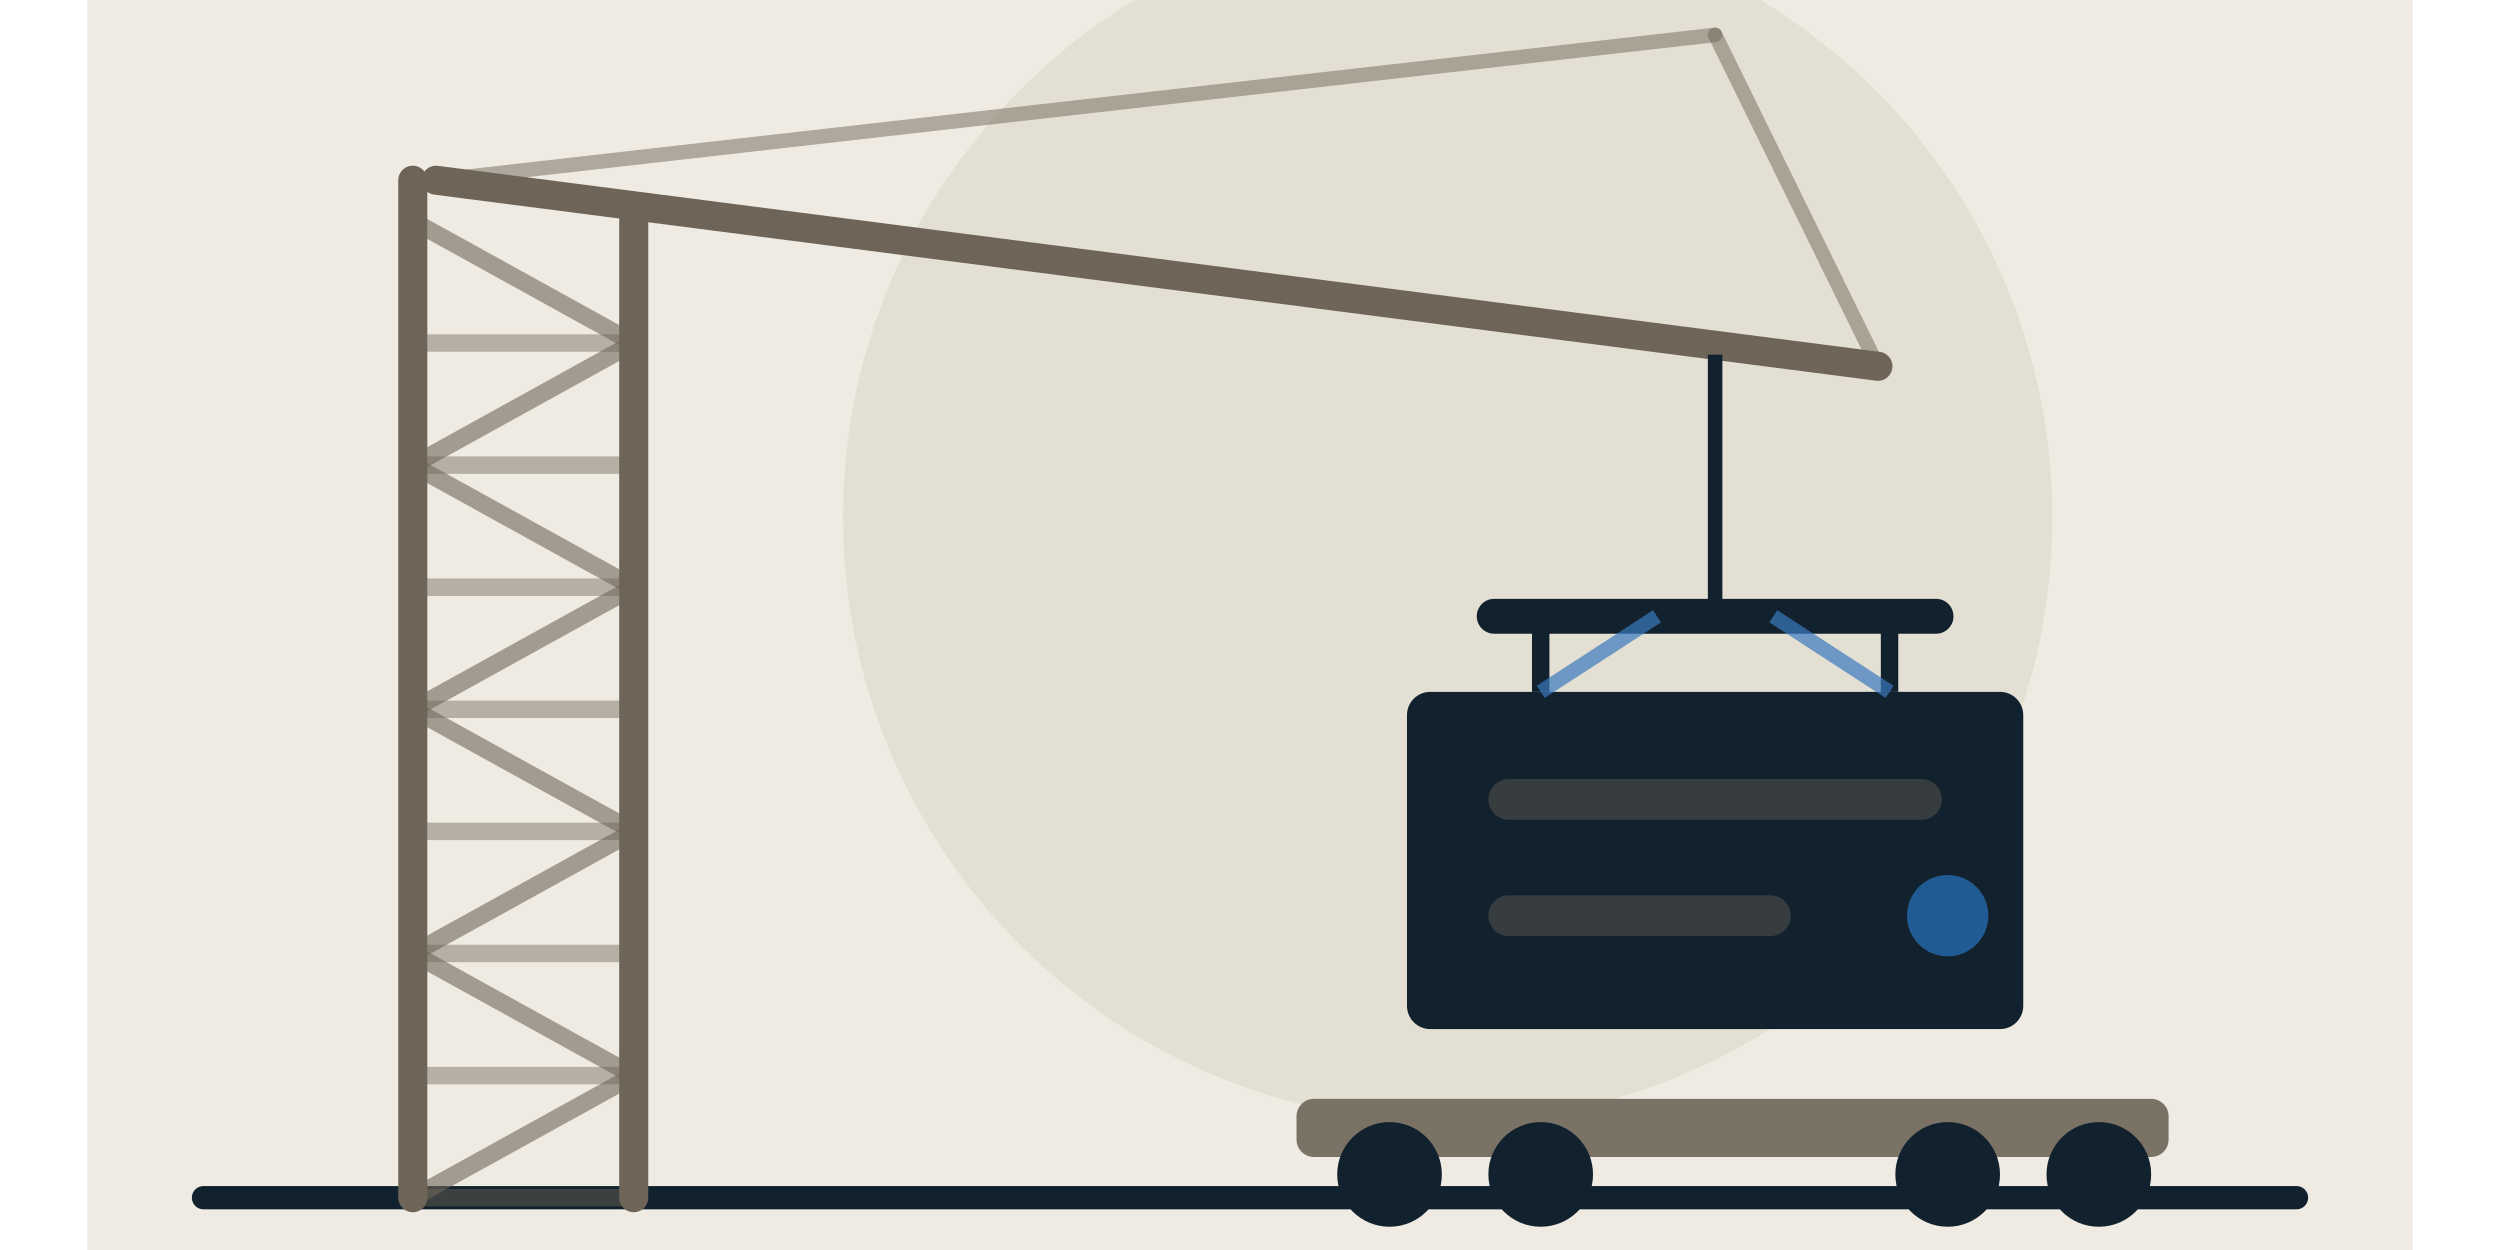
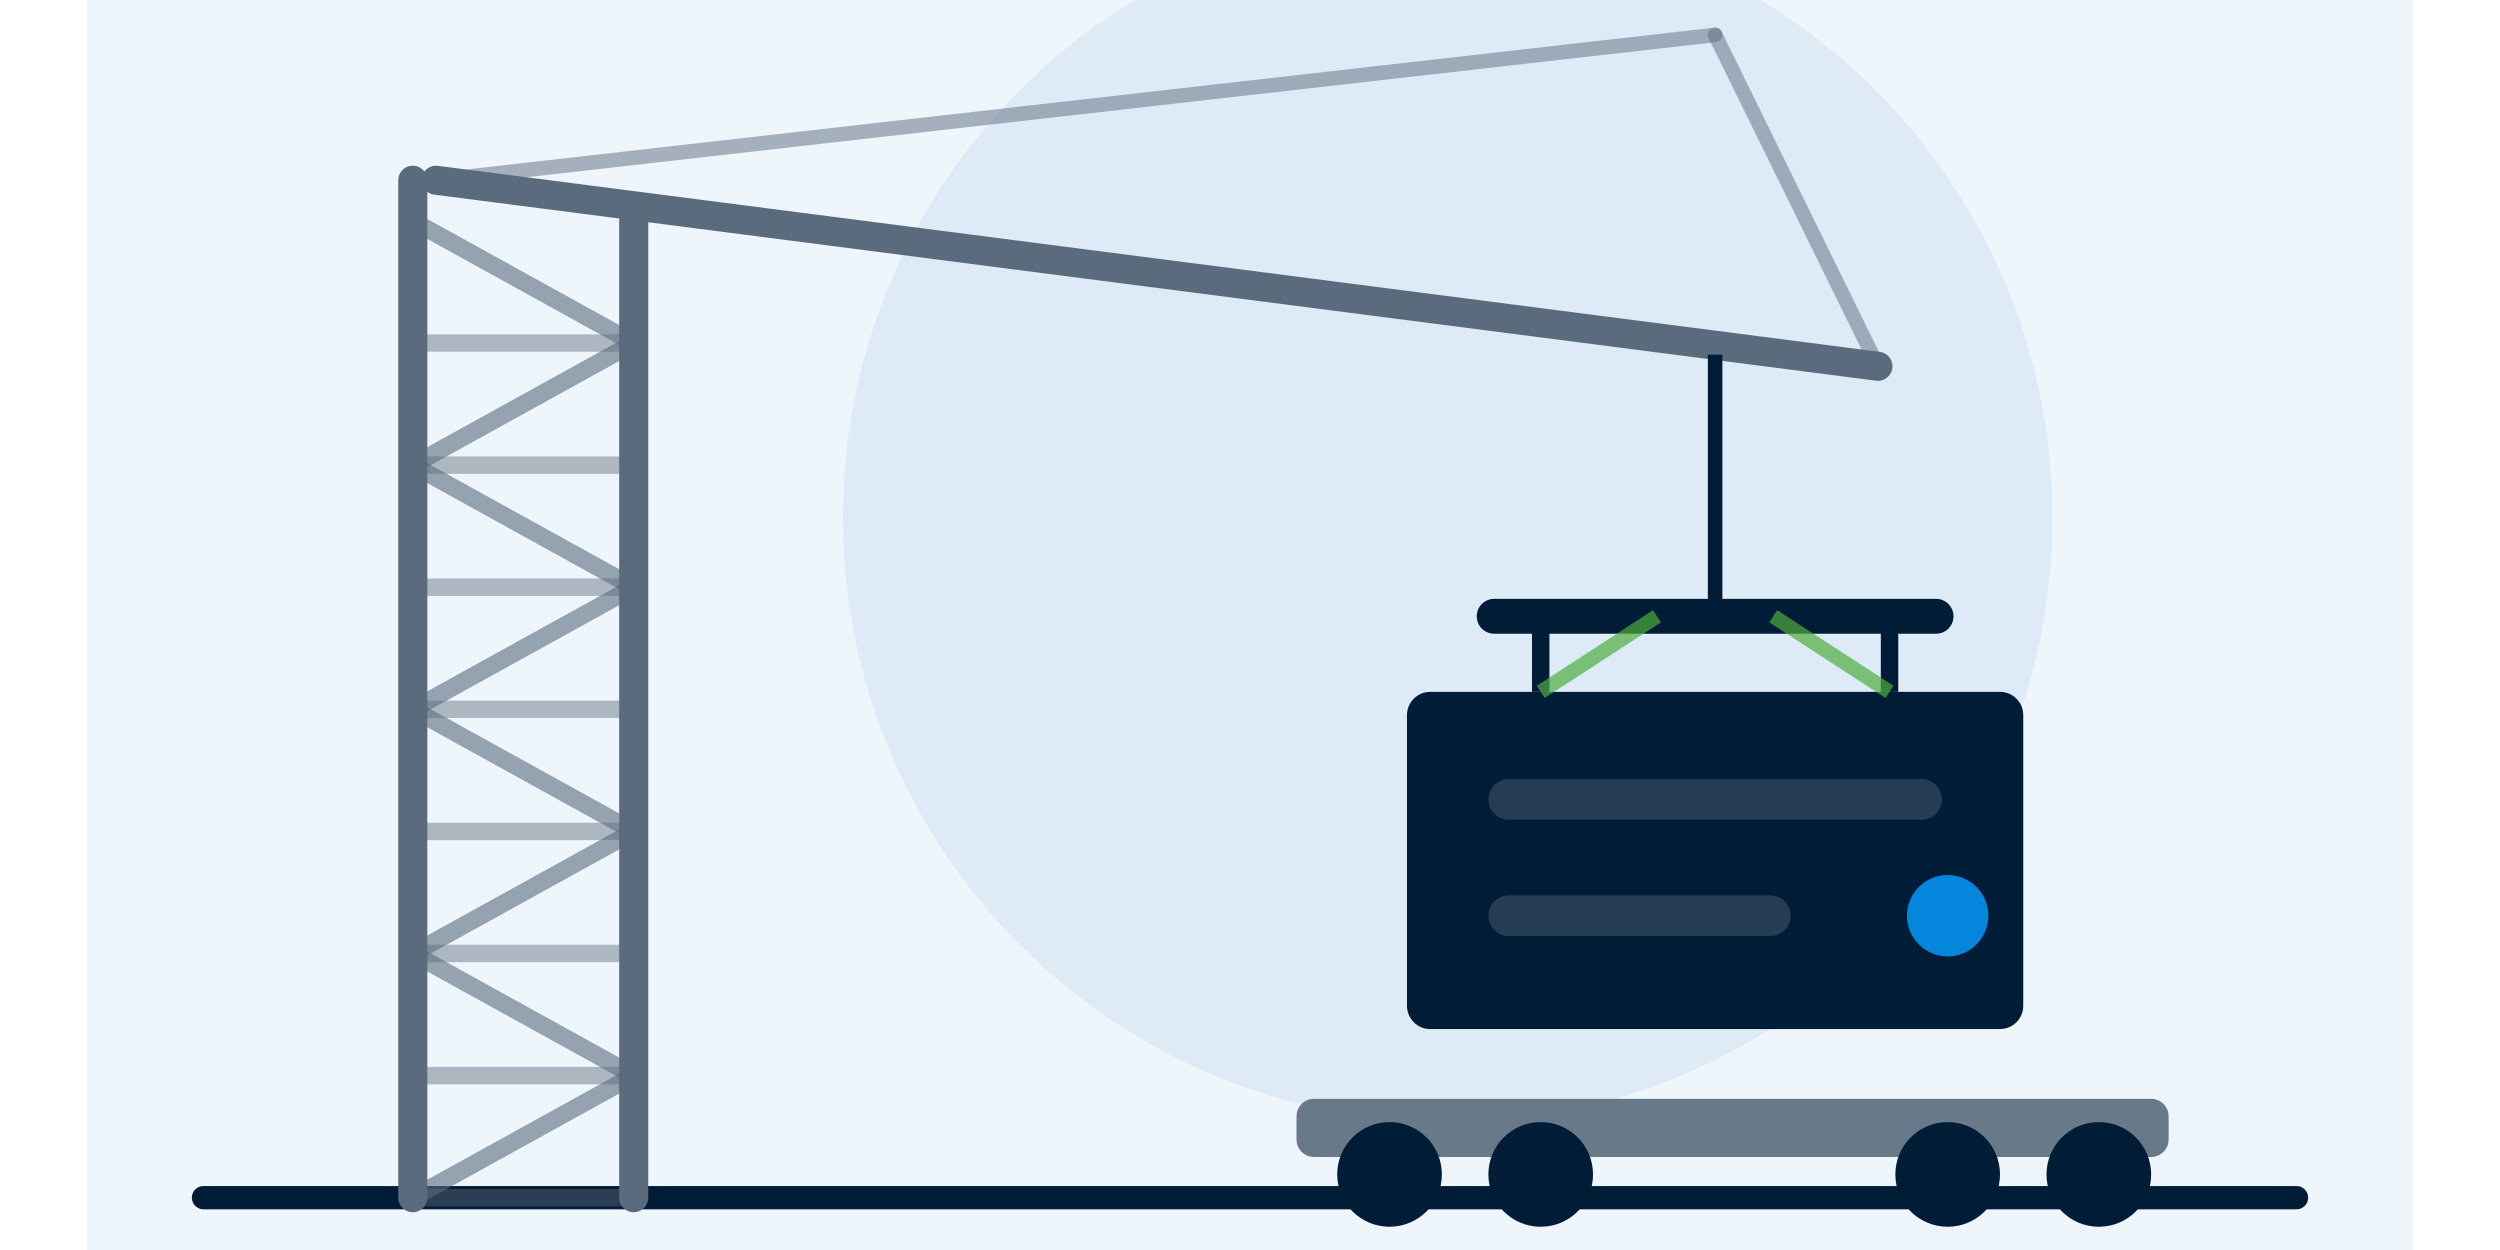
- <svg xmlns="http://www.w3.org/2000/svg" viewBox="-30 88 860 430" width="860" height="430" style="background:#EFEBE2" role="img" aria-label="Grúa izando una pieza sobredimensionada">
+ <svg xmlns="http://www.w3.org/2000/svg" viewBox="-30 88 860 430" width="860" height="430" style="background:#EEF5FB" role="img" aria-label="Grúa izando una pieza sobredimensionada">
  <style>
@keyframes pendulo{0%,100%{transform:rotate(-1.6deg)}50%{transform:rotate(1.6deg)}}
#carga{animation:pendulo 4.2s ease-in-out infinite}
@media (prefers-reduced-motion:reduce){*{animation:none!important}}</style>
-   <rect width="800" height="600" fill="#EFEBE2" />
-   <circle cx="468" cy="266" r="208" fill="#E4DFD3" />
-   <path d="M40 500 H760" stroke="#12212E" stroke-width="8" stroke-linecap="round" />
-   <path d="M112 500 V150 M188 500 V164" stroke="#6E6558" stroke-width="10" stroke-linecap="round" />
-   <path d="M112 164 L188 206" stroke="#6E6558" stroke-width="6" stroke-linecap="round" opacity=".6" />
-   <path d="M112 206 H188" stroke="#6E6558" stroke-width="6" stroke-linecap="round" opacity=".45" />
-   <path d="M188 206 L112 248" stroke="#6E6558" stroke-width="6" stroke-linecap="round" opacity=".6" />
-   <path d="M112 248 H188" stroke="#6E6558" stroke-width="6" stroke-linecap="round" opacity=".45" />
-   <path d="M112 248 L188 290" stroke="#6E6558" stroke-width="6" stroke-linecap="round" opacity=".6" />
-   <path d="M112 290 H188" stroke="#6E6558" stroke-width="6" stroke-linecap="round" opacity=".45" />
-   <path d="M188 290 L112 332" stroke="#6E6558" stroke-width="6" stroke-linecap="round" opacity=".6" />
-   <path d="M112 332 H188" stroke="#6E6558" stroke-width="6" stroke-linecap="round" opacity=".45" />
-   <path d="M112 332 L188 374" stroke="#6E6558" stroke-width="6" stroke-linecap="round" opacity=".6" />
-   <path d="M112 374 H188" stroke="#6E6558" stroke-width="6" stroke-linecap="round" opacity=".45" />
-   <path d="M188 374 L112 416" stroke="#6E6558" stroke-width="6" stroke-linecap="round" opacity=".6" />
-   <path d="M112 416 H188" stroke="#6E6558" stroke-width="6" stroke-linecap="round" opacity=".45" />
-   <path d="M112 416 L188 458" stroke="#6E6558" stroke-width="6" stroke-linecap="round" opacity=".6" />
-   <path d="M112 458 H188" stroke="#6E6558" stroke-width="6" stroke-linecap="round" opacity=".45" />
-   <path d="M188 458 L112 500" stroke="#6E6558" stroke-width="6" stroke-linecap="round" opacity=".6" />
-   <path d="M112 500 H188" stroke="#6E6558" stroke-width="6" stroke-linecap="round" opacity=".45" />
-   <path d="M120 150 L616 214" stroke="#6E6558" stroke-width="10" stroke-linecap="round" />
-   <path d="M120 150 L560 100" stroke="#6E6558" stroke-width="5" stroke-linecap="round" opacity=".5" />
-   <path d="M560 100 L616 214" stroke="#6E6558" stroke-width="5" stroke-linecap="round" opacity=".5" />
+   <rect width="800" height="600" fill="#EEF5FB" />
+   <circle cx="468" cy="266" r="208" fill="#DEEAF5" />
+   <path d="M40 500 H760" stroke="#011C36" stroke-width="8" stroke-linecap="round" />
+   <path d="M112 500 V150 M188 500 V164" stroke="#5A6B7D" stroke-width="10" stroke-linecap="round" />
+   <path d="M112 164 L188 206" stroke="#5A6B7D" stroke-width="6" stroke-linecap="round" opacity=".6" />
+   <path d="M112 206 H188" stroke="#5A6B7D" stroke-width="6" stroke-linecap="round" opacity=".45" />
+   <path d="M188 206 L112 248" stroke="#5A6B7D" stroke-width="6" stroke-linecap="round" opacity=".6" />
+   <path d="M112 248 H188" stroke="#5A6B7D" stroke-width="6" stroke-linecap="round" opacity=".45" />
+   <path d="M112 248 L188 290" stroke="#5A6B7D" stroke-width="6" stroke-linecap="round" opacity=".6" />
+   <path d="M112 290 H188" stroke="#5A6B7D" stroke-width="6" stroke-linecap="round" opacity=".45" />
+   <path d="M188 290 L112 332" stroke="#5A6B7D" stroke-width="6" stroke-linecap="round" opacity=".6" />
+   <path d="M112 332 H188" stroke="#5A6B7D" stroke-width="6" stroke-linecap="round" opacity=".45" />
+   <path d="M112 332 L188 374" stroke="#5A6B7D" stroke-width="6" stroke-linecap="round" opacity=".6" />
+   <path d="M112 374 H188" stroke="#5A6B7D" stroke-width="6" stroke-linecap="round" opacity=".45" />
+   <path d="M188 374 L112 416" stroke="#5A6B7D" stroke-width="6" stroke-linecap="round" opacity=".6" />
+   <path d="M112 416 H188" stroke="#5A6B7D" stroke-width="6" stroke-linecap="round" opacity=".45" />
+   <path d="M112 416 L188 458" stroke="#5A6B7D" stroke-width="6" stroke-linecap="round" opacity=".6" />
+   <path d="M112 458 H188" stroke="#5A6B7D" stroke-width="6" stroke-linecap="round" opacity=".45" />
+   <path d="M188 458 L112 500" stroke="#5A6B7D" stroke-width="6" stroke-linecap="round" opacity=".6" />
+   <path d="M112 500 H188" stroke="#5A6B7D" stroke-width="6" stroke-linecap="round" opacity=".45" />
+   <path d="M120 150 L616 214" stroke="#5A6B7D" stroke-width="10" stroke-linecap="round" />
+   <path d="M120 150 L560 100" stroke="#5A6B7D" stroke-width="5" stroke-linecap="round" opacity=".5" />
+   <path d="M560 100 L616 214" stroke="#5A6B7D" stroke-width="5" stroke-linecap="round" opacity=".5" />
  <g id="carga" style="transform-origin:560px 212px">
-     <path d="M560 210 V300" stroke="#12212E" stroke-width="5" />
-     <path d="M484 300 H636" stroke="#12212E" stroke-width="12" stroke-linecap="round" />
-     <path d="M500 300 V326 M620 300 V326" stroke="#12212E" stroke-width="6" />
-     <rect x="454" y="326" width="212" height="116" rx="8" fill="#12212E" />
-     <rect x="482" y="356" width="156" height="14" rx="7" fill="#6E6558" opacity=".4" />
-     <rect x="482" y="396" width="104" height="14" rx="7" fill="#6E6558" opacity=".4" />
-     <circle cx="640" cy="403" r="14" fill="#215B94" />
-     <path d="M500 326 L540 300 M620 326 L580 300" stroke="#3A79BE" stroke-width="5" opacity=".7" />
+     <path d="M560 210 V300" stroke="#011C36" stroke-width="5" />
+     <path d="M484 300 H636" stroke="#011C36" stroke-width="12" stroke-linecap="round" />
+     <path d="M500 300 V326 M620 300 V326" stroke="#011C36" stroke-width="6" />
+     <rect x="454" y="326" width="212" height="116" rx="8" fill="#011C36" />
+     <rect x="482" y="356" width="156" height="14" rx="7" fill="#5A6B7D" opacity=".4" />
+     <rect x="482" y="396" width="104" height="14" rx="7" fill="#5A6B7D" opacity=".4" />
+     <circle cx="640" cy="403" r="14" fill="#0486DC" />
+     <path d="M500 326 L540 300 M620 326 L580 300" stroke="#4FAC3F" stroke-width="5" opacity=".7" />
  </g>
-   <rect x="416" y="466" width="300" height="20" rx="6" fill="#6E6558" opacity=".9" />
-   <circle cx="448" cy="492" r="18" fill="#12212E" />
-   <circle cx="500" cy="492" r="18" fill="#12212E" />
-   <circle cx="640" cy="492" r="18" fill="#12212E" />
-   <circle cx="692" cy="492" r="18" fill="#12212E" />
+   <rect x="416" y="466" width="300" height="20" rx="6" fill="#5A6B7D" opacity=".9" />
+   <circle cx="448" cy="492" r="18" fill="#011C36" />
+   <circle cx="500" cy="492" r="18" fill="#011C36" />
+   <circle cx="640" cy="492" r="18" fill="#011C36" />
+   <circle cx="692" cy="492" r="18" fill="#011C36" />
</svg>
